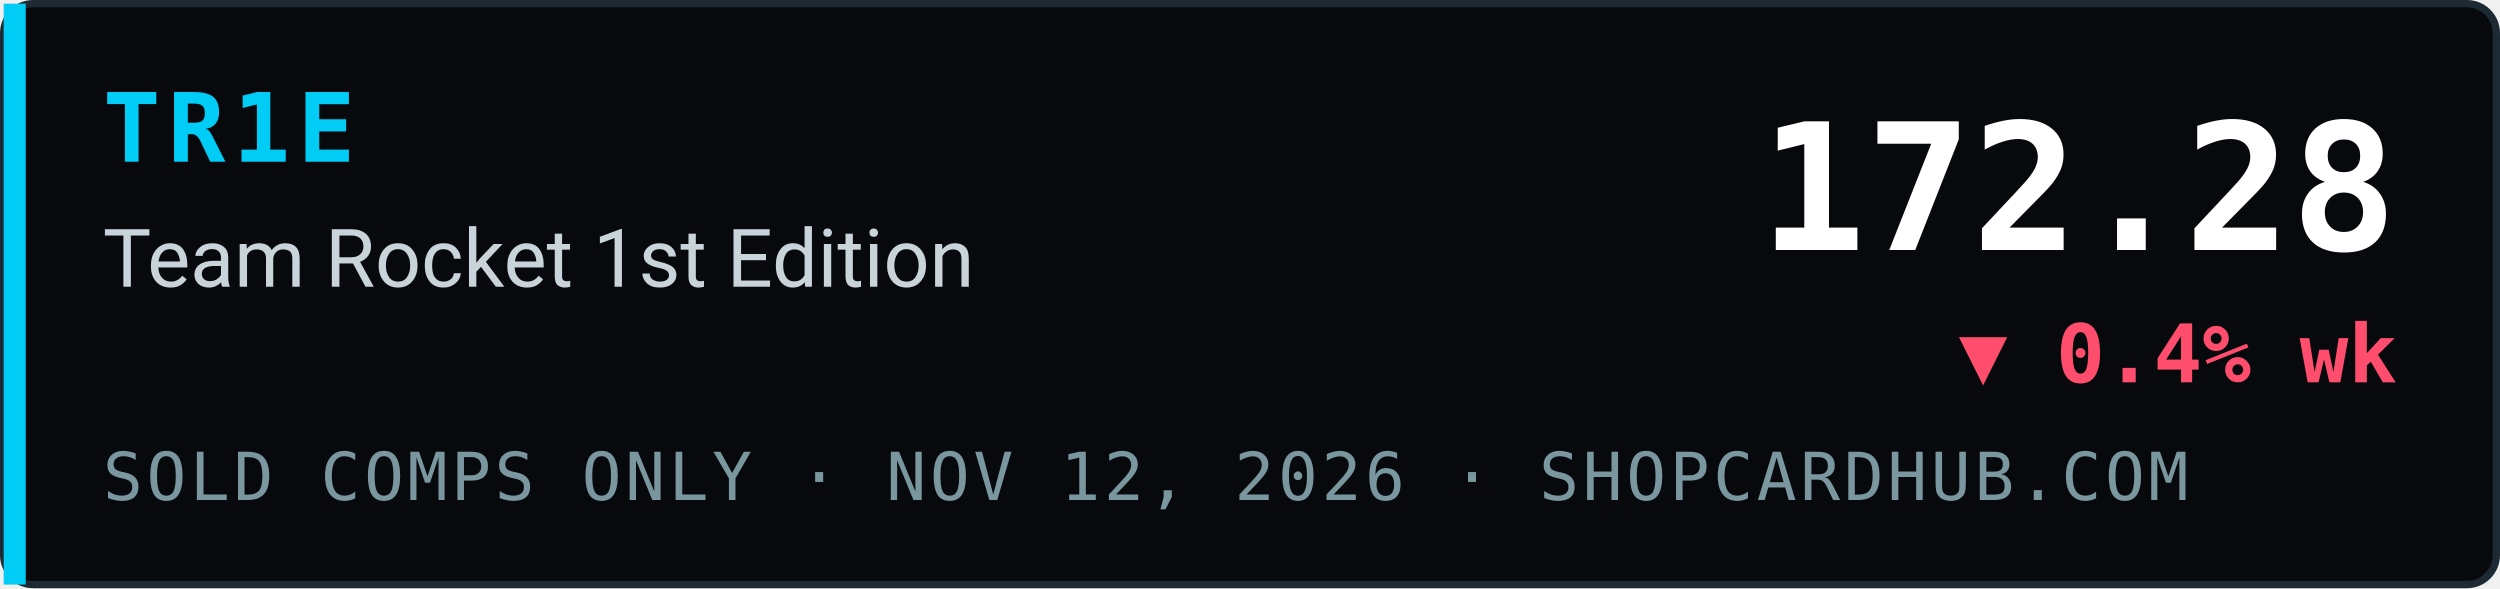
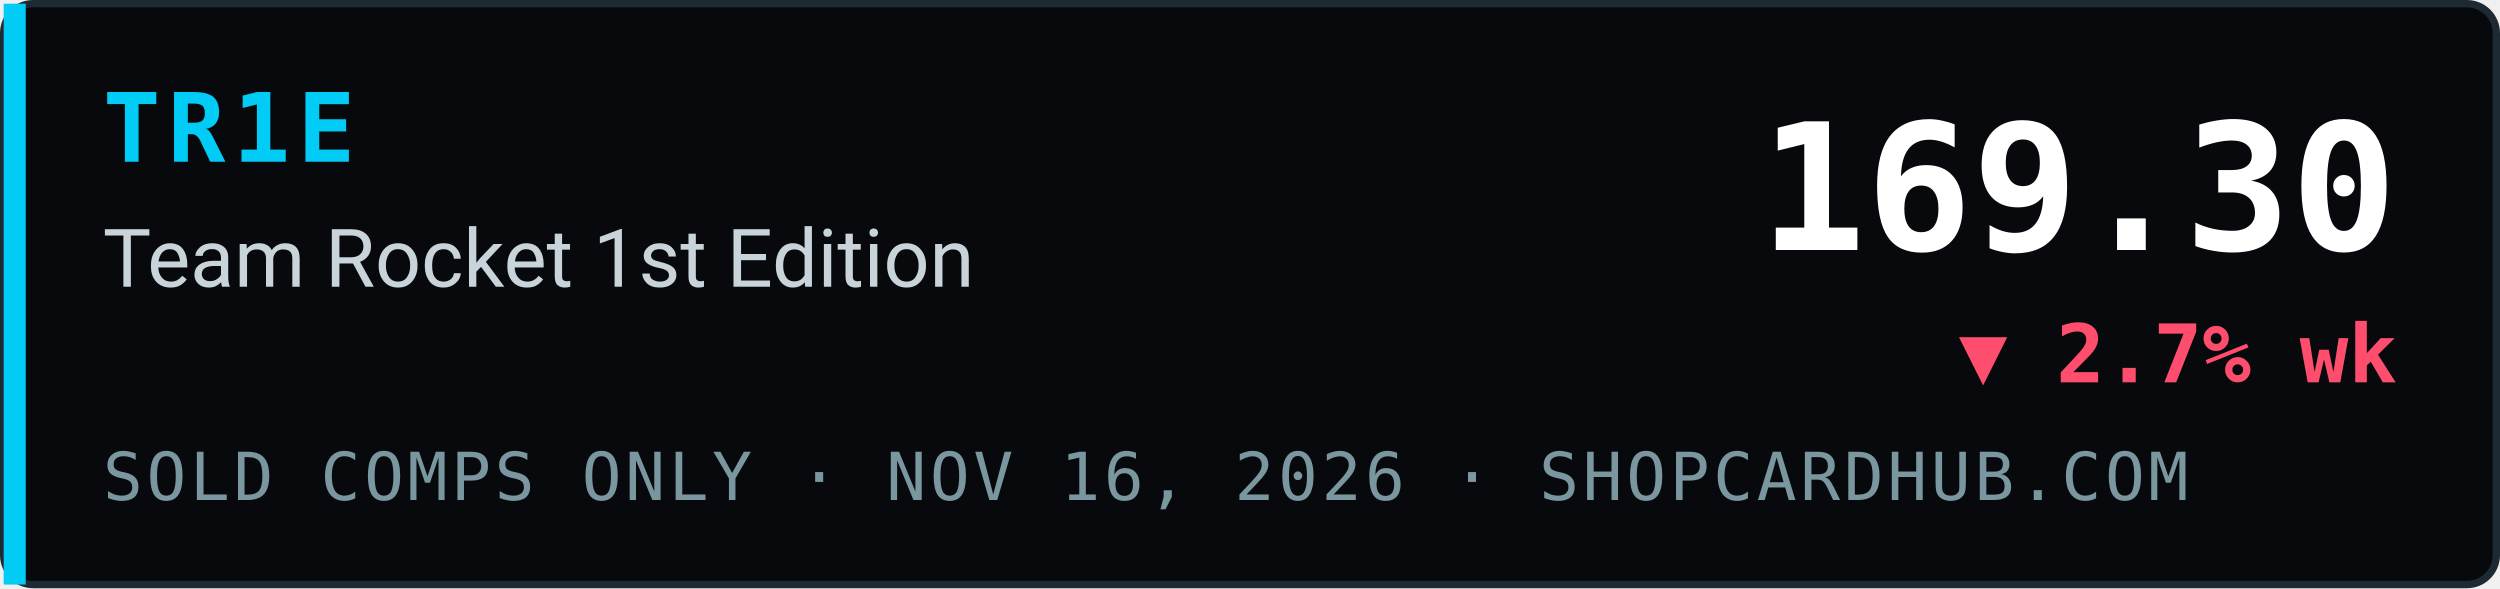
- <svg xmlns="http://www.w3.org/2000/svg" width="340" height="80" viewBox="0 0 340 80" role="img" aria-label="TR1E Team Rocket 1st Edition index 172.28, ▼ 0.4% wk, sold comps only, ShopCardHub">
+ <svg xmlns="http://www.w3.org/2000/svg" width="340" height="80" viewBox="0 0 340 80" role="img" aria-label="TR1E Team Rocket 1st Edition index 169.30, ▼ 2.7% wk, sold comps only, ShopCardHub">
  <rect x="0.5" y="0.5" width="339" height="79" rx="4" fill="#07090c" stroke="#1e2a33" />
  <rect x="0.5" y="0.5" width="3" height="79" fill="#00ccf5" />
  <text x="14" y="22" font-family="ui-monospace,SFMono-Regular,Menlo,Consolas,monospace" font-size="13" font-weight="700" fill="#00ccf5" letter-spacing="1">TR1E</text>
  <text x="14" y="39" font-family="system-ui,-apple-system,Segoe UI,Roboto,Helvetica,Arial,sans-serif" font-size="11" fill="#c9d4da">Team Rocket 1st Edition</text>
-   <text x="14" y="68" font-family="ui-monospace,SFMono-Regular,Menlo,Consolas,monospace" font-size="9" fill="#7a969e" letter-spacing="0.5">SOLD COMPS ONLY · NOV 12, 2026 · SHOPCARDHUB.COM</text>
-   <text x="326" y="34" text-anchor="end" font-family="ui-monospace,SFMono-Regular,Menlo,Consolas,monospace" font-size="24" font-weight="700" fill="#ffffff">172.28</text>
-   <text x="326" y="52" text-anchor="end" font-family="ui-monospace,SFMono-Regular,Menlo,Consolas,monospace" font-size="11" font-weight="700" fill="#ff4d6d">▼ 0.4% wk</text>
+   <text x="14" y="68" font-family="ui-monospace,SFMono-Regular,Menlo,Consolas,monospace" font-size="9" fill="#7a969e" letter-spacing="0.5">SOLD COMPS ONLY · NOV 16, 2026 · SHOPCARDHUB.COM</text>
+   <text x="326" y="34" text-anchor="end" font-family="ui-monospace,SFMono-Regular,Menlo,Consolas,monospace" font-size="24" font-weight="700" fill="#ffffff">169.30</text>
+   <text x="326" y="52" text-anchor="end" font-family="ui-monospace,SFMono-Regular,Menlo,Consolas,monospace" font-size="11" font-weight="700" fill="#ff4d6d">▼ 2.7% wk</text>
</svg>
